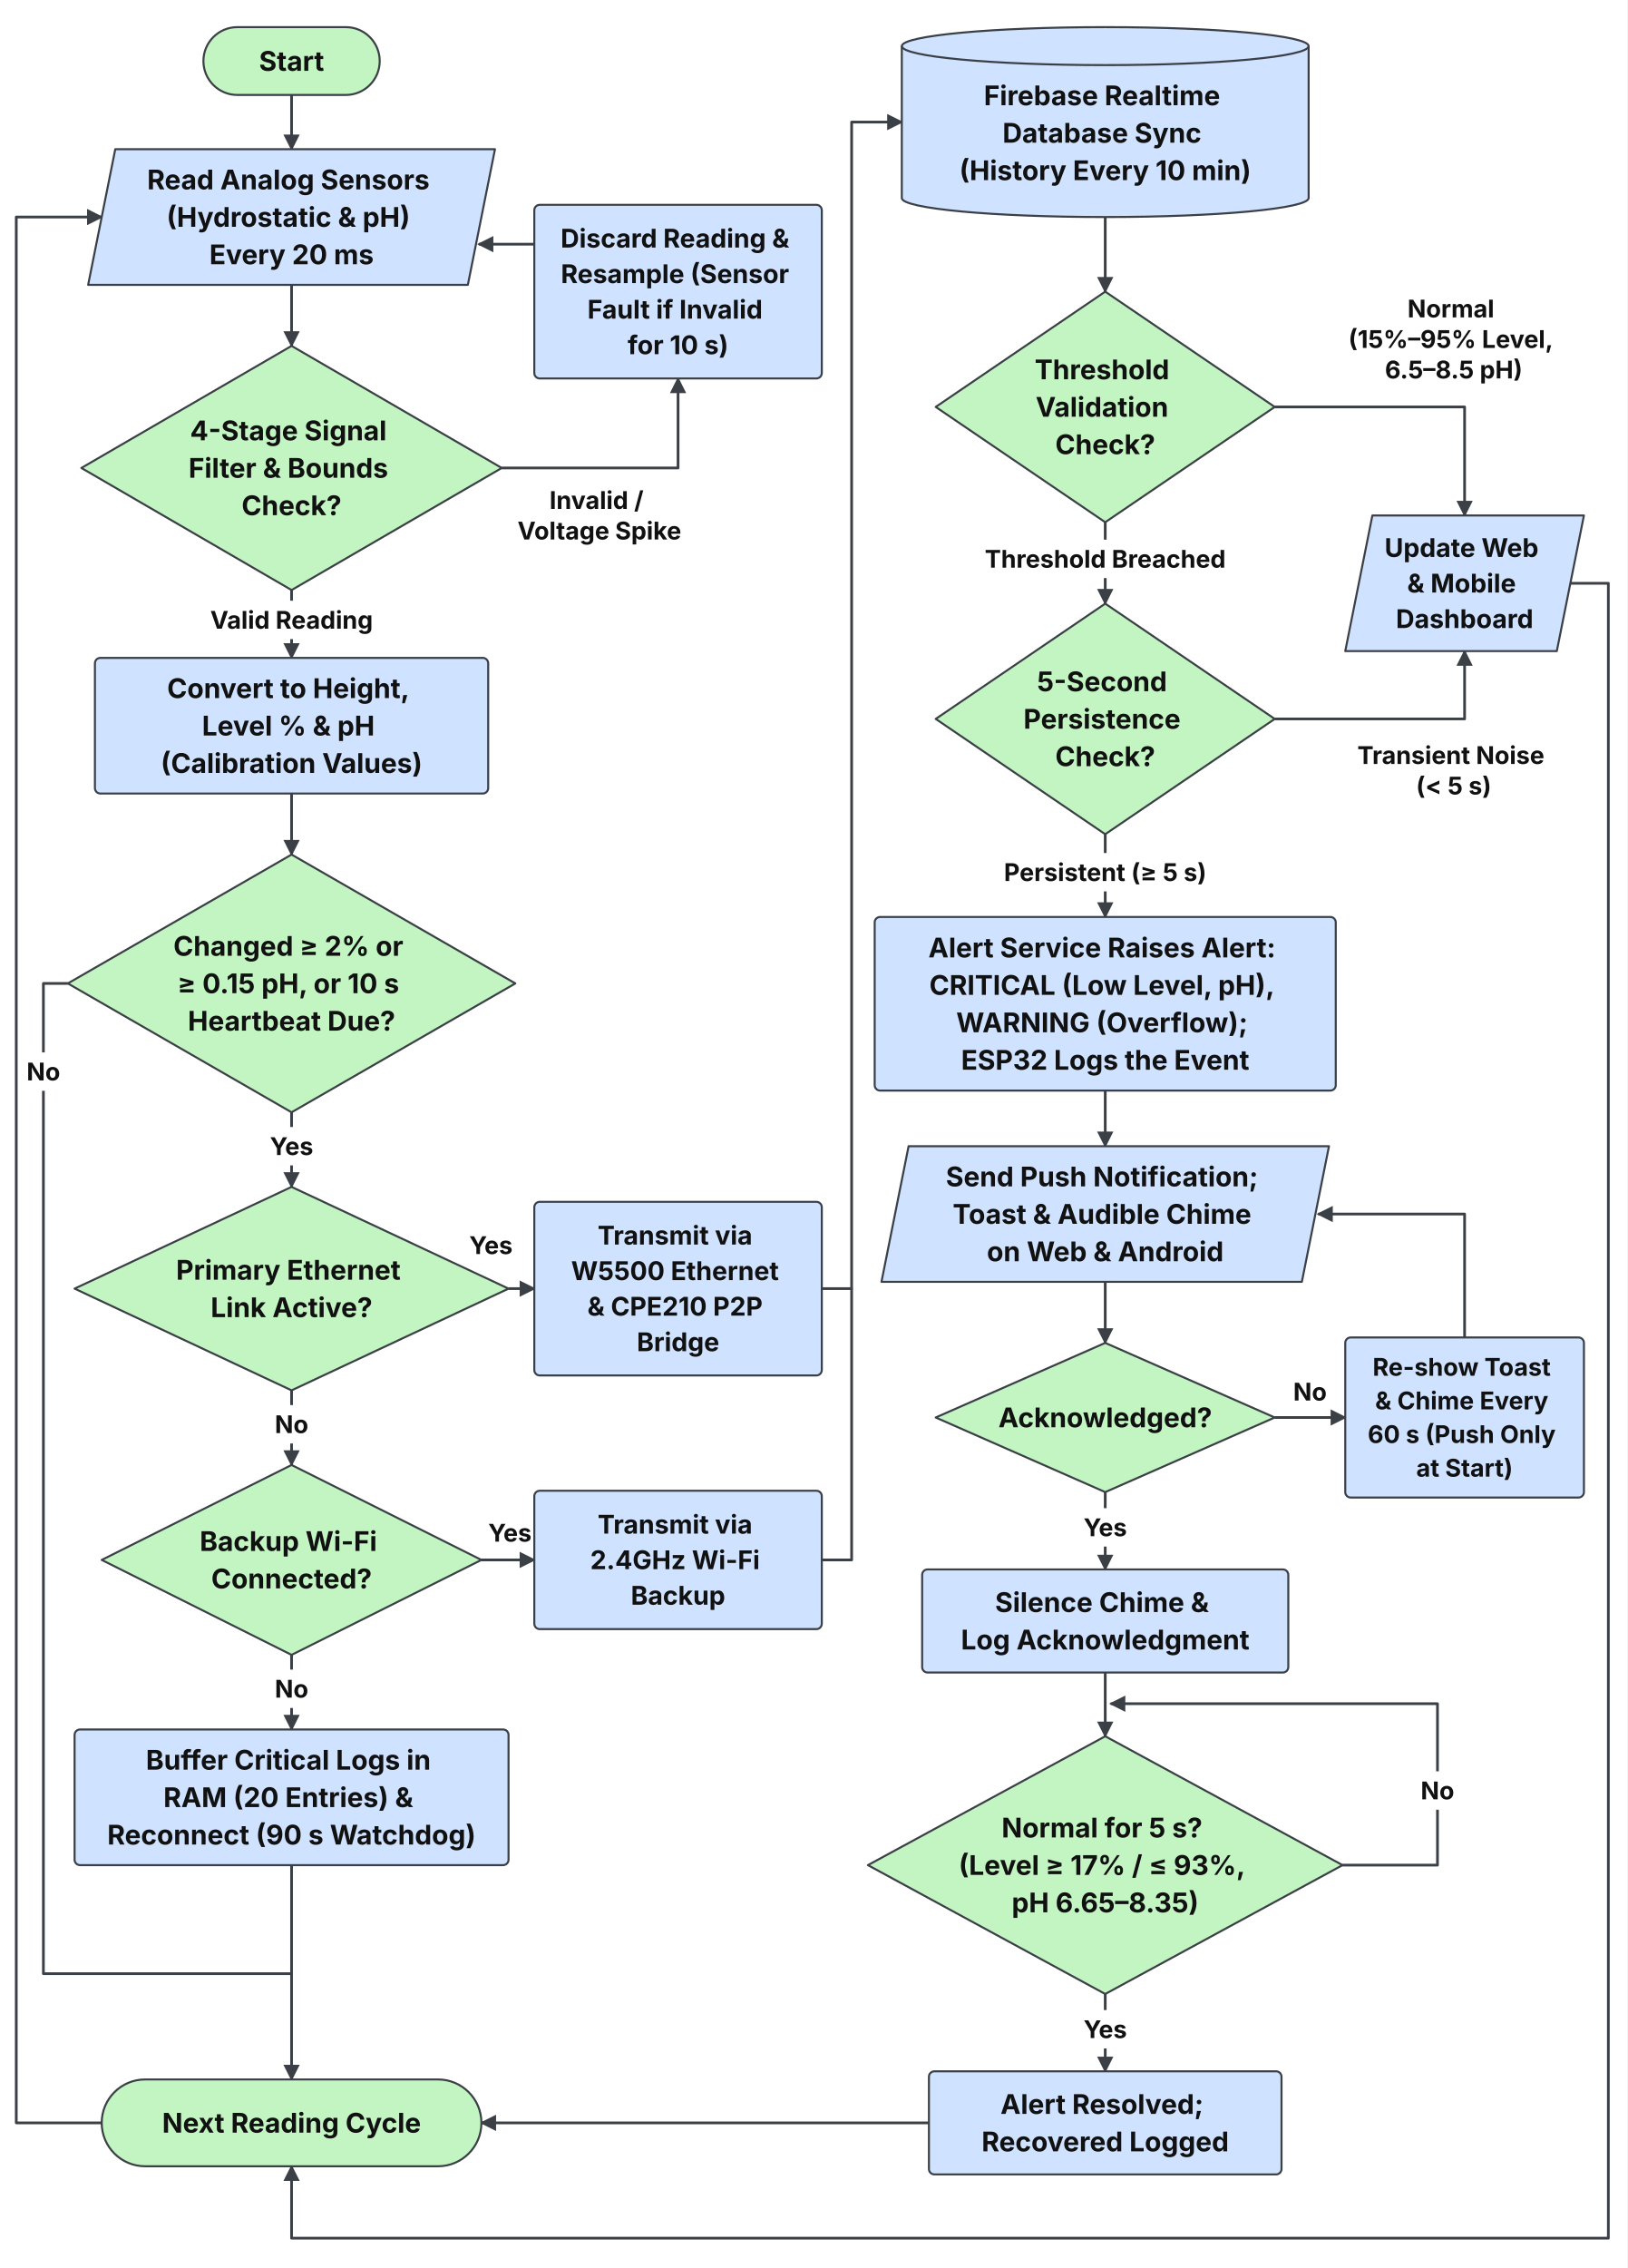
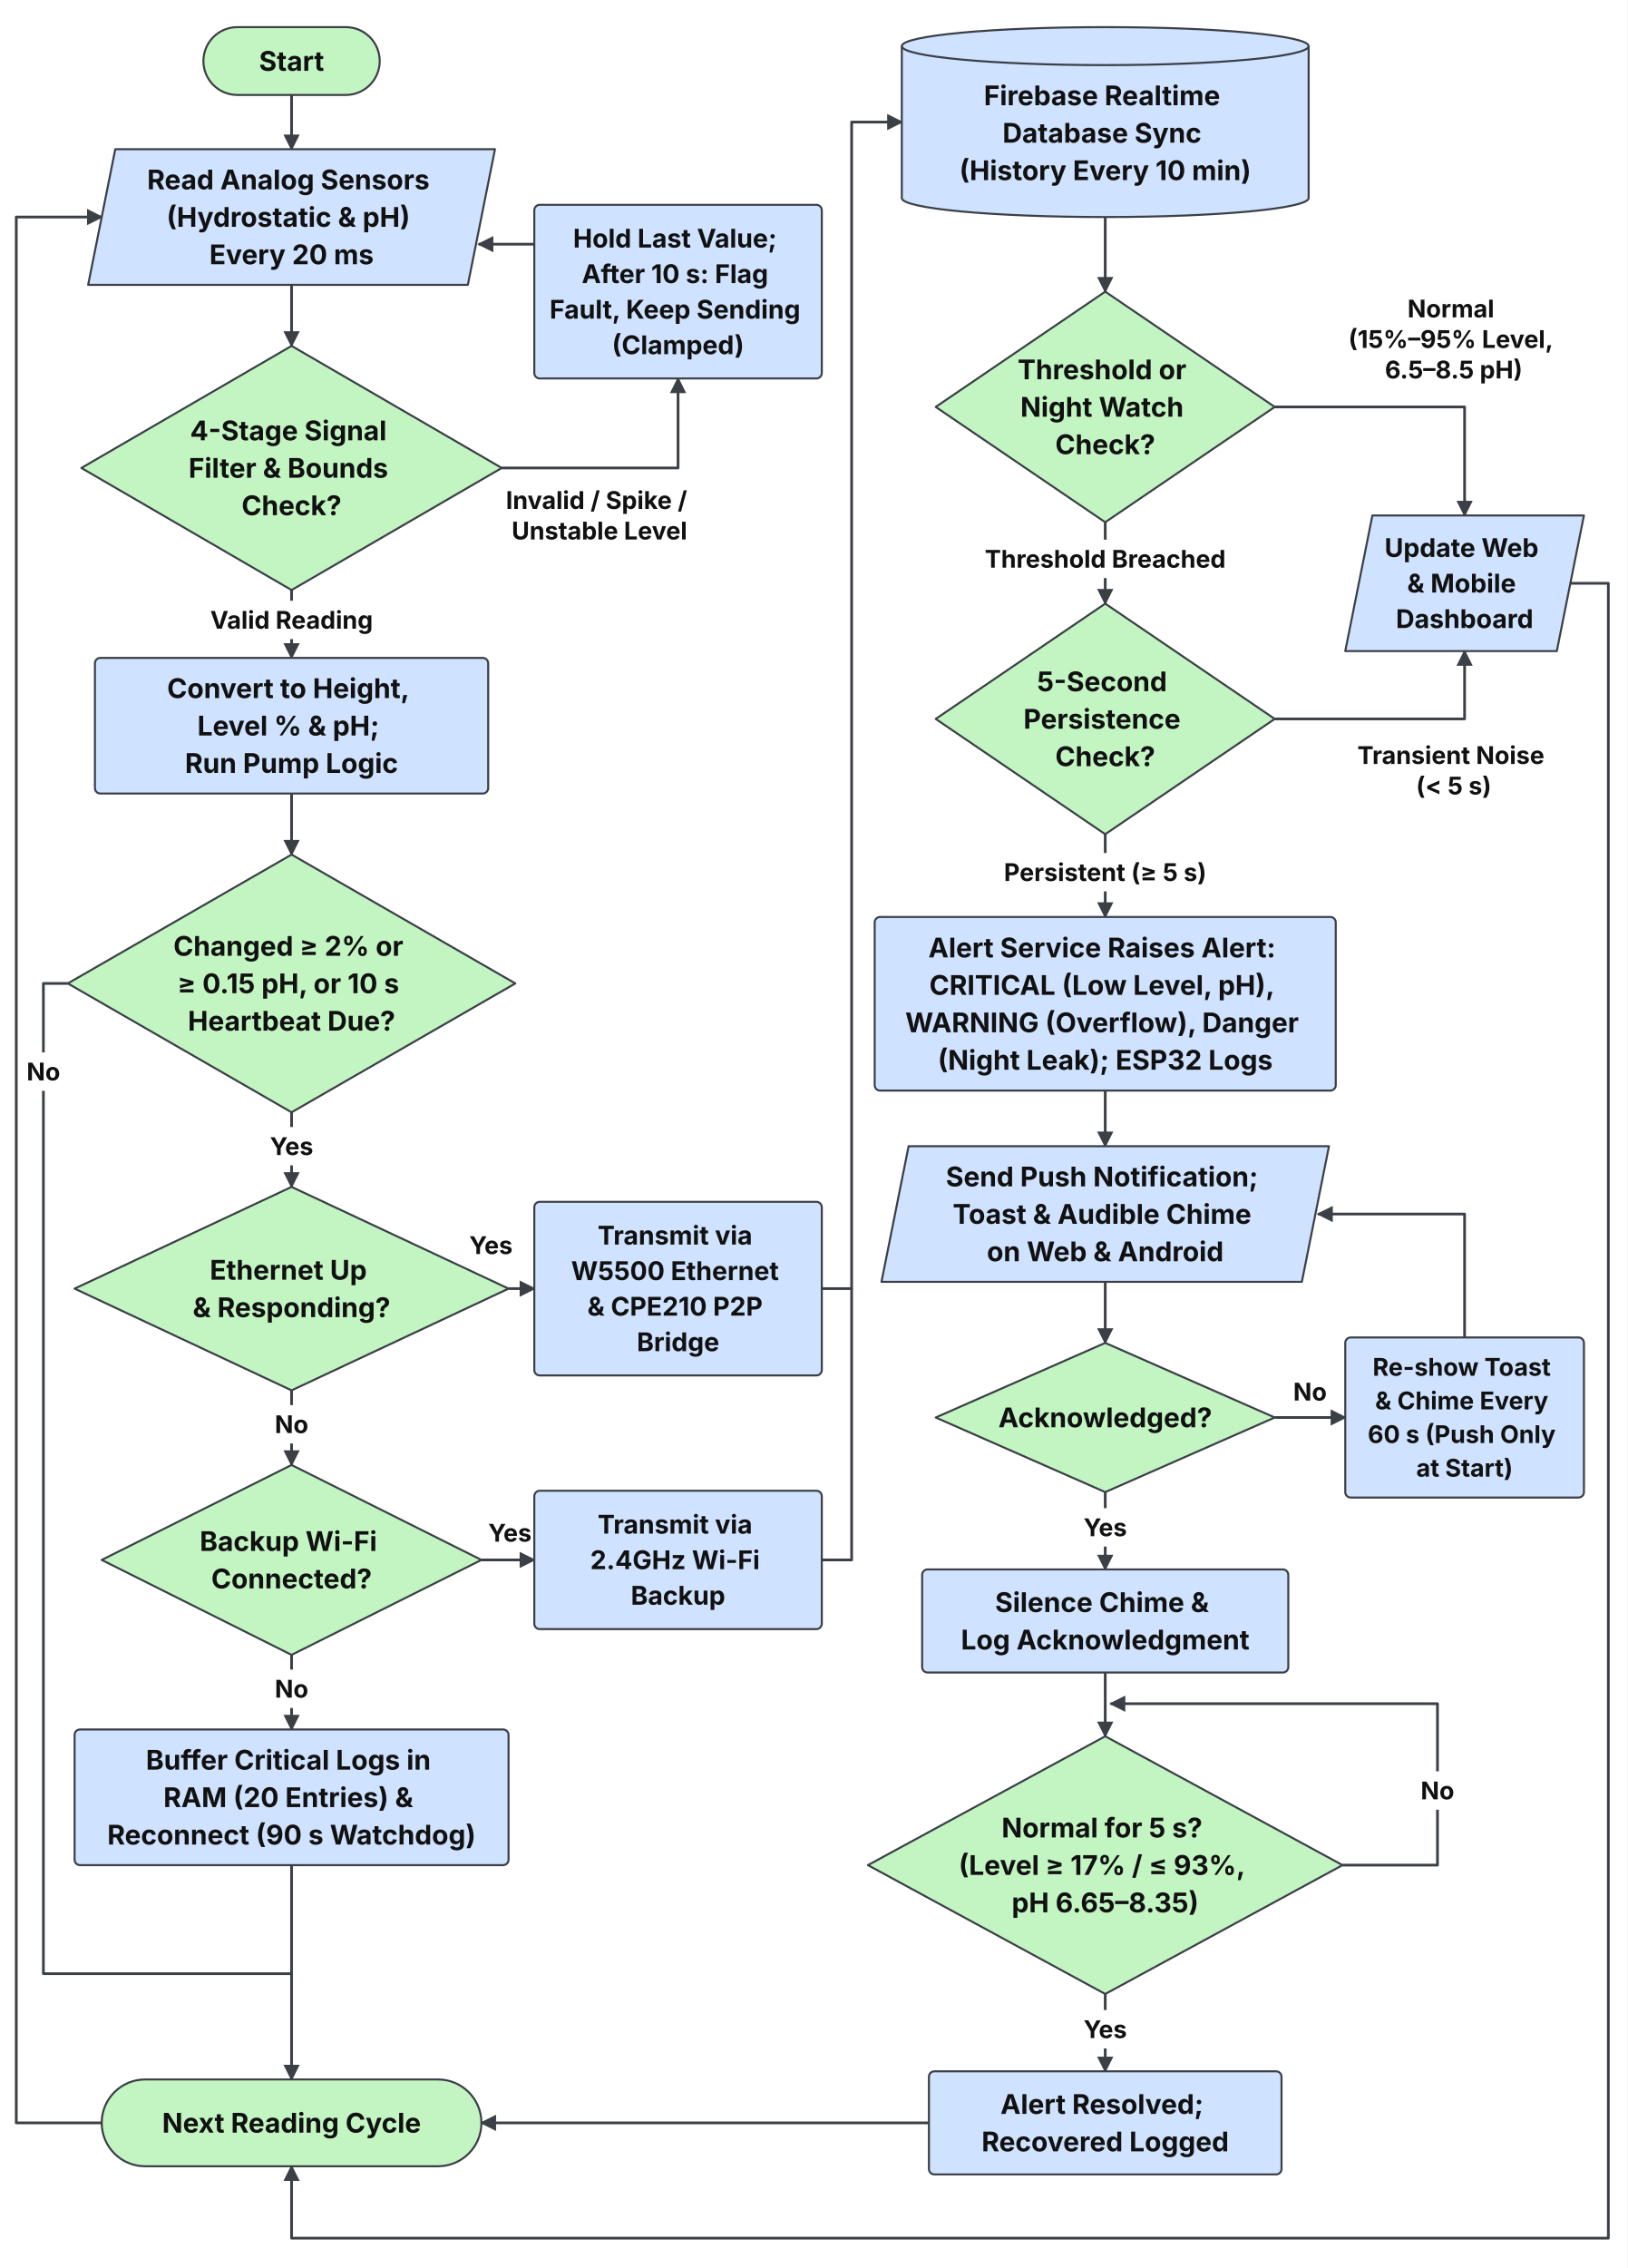
<svg xmlns="http://www.w3.org/2000/svg" width="1200" height="1672" viewBox="0 0 1200 1672">
  <rect width="1200" height="1672" fill="#FFFFFF" />
  <defs>
    <marker id="ah" viewBox="0 0 10 10" refX="9" refY="5" markerWidth="6" markerHeight="6" orient="auto-start-reverse">
      <path d="M0,0 L10,5 L0,10 z" fill="#3B3F46" />
    </marker>
    <marker id="ahs" viewBox="0 0 10 10" refX="9" refY="5" markerWidth="9" markerHeight="9" orient="auto-start-reverse">
      <path d="M0,0 L10,5 L0,10 z" fill="#3B3F46" />
    </marker>
  </defs>
  <polyline points="215,70 215,110" fill="none" stroke="#3B3F46" stroke-width="2" stroke-linejoin="round" marker-end="url(#ah)" />
  <polyline points="215,210 215,255" fill="none" stroke="#3B3F46" stroke-width="2" stroke-linejoin="round" marker-end="url(#ah)" />
  <polyline points="370,345 500,345 500,279" fill="none" stroke="#3B3F46" stroke-width="2" stroke-linejoin="round" marker-end="url(#ah)" />
  <polyline points="394,180 353,180" fill="none" stroke="#3B3F46" stroke-width="2" stroke-linejoin="round" marker-end="url(#ah)" />
  <polyline points="215,435 215,485" fill="none" stroke="#3B3F46" stroke-width="2" stroke-linejoin="round" marker-end="url(#ah)" />
  <polyline points="215,585 215,630" fill="none" stroke="#3B3F46" stroke-width="2" stroke-linejoin="round" marker-end="url(#ah)" />
  <polyline points="50,725 32,725 32,1455 215,1455" fill="none" stroke="#3B3F46" stroke-width="2" stroke-linejoin="round" />
  <polyline points="215,820 215,875" fill="none" stroke="#3B3F46" stroke-width="2" stroke-linejoin="round" marker-end="url(#ah)" />
  <polyline points="375,950 394,950" fill="none" stroke="#3B3F46" stroke-width="2" stroke-linejoin="round" marker-end="url(#ah)" />
  <polyline points="215,1025 215,1080" fill="none" stroke="#3B3F46" stroke-width="2" stroke-linejoin="round" marker-end="url(#ah)" />
  <polyline points="355,1150 394,1150" fill="none" stroke="#3B3F46" stroke-width="2" stroke-linejoin="round" marker-end="url(#ah)" />
  <polyline points="215,1220 215,1275" fill="none" stroke="#3B3F46" stroke-width="2" stroke-linejoin="round" marker-end="url(#ah)" />
  <polyline points="215,1375 215,1533" fill="none" stroke="#3B3F46" stroke-width="2" stroke-linejoin="round" marker-end="url(#ah)" />
  <polyline points="75,1565 12,1565 12,160 75,160" fill="none" stroke="#3B3F46" stroke-width="2" stroke-linejoin="round" marker-end="url(#ah)" />
  <polyline points="606,1150 628,1150 628,950" fill="none" stroke="#3B3F46" stroke-width="2" stroke-linejoin="round" />
  <polyline points="606,950 628,950 628,90 665,90" fill="none" stroke="#3B3F46" stroke-width="2" stroke-linejoin="round" marker-end="url(#ah)" />
  <polyline points="815,160 815,215" fill="none" stroke="#3B3F46" stroke-width="2" stroke-linejoin="round" marker-end="url(#ah)" />
  <polyline points="940,300 1080,300 1080,380" fill="none" stroke="#3B3F46" stroke-width="2" stroke-linejoin="round" marker-end="url(#ah)" />
  <polyline points="815,385 815,445" fill="none" stroke="#3B3F46" stroke-width="2" stroke-linejoin="round" marker-end="url(#ah)" />
  <polyline points="940,530 1080,530 1080,480" fill="none" stroke="#3B3F46" stroke-width="2" stroke-linejoin="round" marker-end="url(#ah)" />
  <polyline points="1158,430 1186,430 1186,1650 215,1650 215,1597" fill="none" stroke="#3B3F46" stroke-width="2" stroke-linejoin="round" marker-end="url(#ah)" />
  <polyline points="815,615 815,676" fill="none" stroke="#3B3F46" stroke-width="2" stroke-linejoin="round" marker-end="url(#ah)" />
  <polyline points="815,804 815,845" fill="none" stroke="#3B3F46" stroke-width="2" stroke-linejoin="round" marker-end="url(#ah)" />
  <polyline points="815,945 815,990" fill="none" stroke="#3B3F46" stroke-width="2" stroke-linejoin="round" marker-end="url(#ah)" />
  <polyline points="940,1045 992,1045" fill="none" stroke="#3B3F46" stroke-width="2" stroke-linejoin="round" marker-end="url(#ah)" />
  <polyline points="1080,986 1080,895 972,895" fill="none" stroke="#3B3F46" stroke-width="2" stroke-linejoin="round" marker-end="url(#ah)" />
  <polyline points="815,1100 815,1157" fill="none" stroke="#3B3F46" stroke-width="2" stroke-linejoin="round" marker-end="url(#ah)" />
  <polyline points="815,1233 815,1280" fill="none" stroke="#3B3F46" stroke-width="2" stroke-linejoin="round" marker-end="url(#ah)" />
  <polyline points="990,1375 1060,1375 1060,1256 819,1256" fill="none" stroke="#3B3F46" stroke-width="2" stroke-linejoin="round" marker-end="url(#ah)" />
  <polyline points="815,1470 815,1527" fill="none" stroke="#3B3F46" stroke-width="2" stroke-linejoin="round" marker-end="url(#ah)" />
  <polyline points="685,1565 355,1565" fill="none" stroke="#3B3F46" stroke-width="2" stroke-linejoin="round" marker-end="url(#ah)" />
  <text x="442" y="375.2" font-family="Inter, 'Segoe UI', Arial, sans-serif" font-size="18" font-weight="700" text-anchor="middle" fill="#111111">
-     <tspan x="442" dy="0">Invalid /</tspan>
-     <tspan x="442" dy="22.5">Voltage Spike</tspan>
+     <tspan x="442" dy="0">Invalid / Spike /</tspan>
+     <tspan x="442" dy="22.5">Unstable Level</tspan>
  </text>
  <rect x="143.14" y="442.85" width="143.72" height="28.3" fill="#FFFFFF" />
  <text x="215" y="463.5" font-family="Inter, 'Segoe UI', Arial, sans-serif" font-size="18" font-weight="700" text-anchor="middle" fill="#111111">
    <tspan x="215" dy="0">Valid Reading</tspan>
  </text>
  <rect x="17.56" y="775.85" width="28.88" height="28.3" fill="#FFFFFF" />
  <text x="32" y="796.5" font-family="Inter, 'Segoe UI', Arial, sans-serif" font-size="18" font-weight="700" text-anchor="middle" fill="#111111">
    <tspan x="32" dy="0">No</tspan>
  </text>
  <rect x="195.34" y="830.85" width="39.32" height="28.3" fill="#FFFFFF" />
  <text x="215" y="851.5" font-family="Inter, 'Segoe UI', Arial, sans-serif" font-size="18" font-weight="700" text-anchor="middle" fill="#111111">
    <tspan x="215" dy="0">Yes</tspan>
  </text>
  <text x="362" y="924.5" font-family="Inter, 'Segoe UI', Arial, sans-serif" font-size="18" font-weight="700" text-anchor="middle" fill="#111111">
    <tspan x="362" dy="0">Yes</tspan>
  </text>
  <rect x="200.56" y="1035.85" width="28.88" height="28.3" fill="#FFFFFF" />
  <text x="215" y="1056.5" font-family="Inter, 'Segoe UI', Arial, sans-serif" font-size="18" font-weight="700" text-anchor="middle" fill="#111111">
    <tspan x="215" dy="0">No</tspan>
  </text>
  <text x="376" y="1136.5" font-family="Inter, 'Segoe UI', Arial, sans-serif" font-size="18" font-weight="700" text-anchor="middle" fill="#111111">
    <tspan x="376" dy="0">Yes</tspan>
  </text>
  <rect x="200.56" y="1230.85" width="28.88" height="28.3" fill="#FFFFFF" />
  <text x="215" y="1251.5" font-family="Inter, 'Segoe UI', Arial, sans-serif" font-size="18" font-weight="700" text-anchor="middle" fill="#111111">
    <tspan x="215" dy="0">No</tspan>
  </text>
  <text x="1072" y="234.0" font-family="Inter, 'Segoe UI', Arial, sans-serif" font-size="18" font-weight="700" text-anchor="middle" fill="#111111">
    <tspan x="1072" dy="0">Normal</tspan>
    <tspan x="1072" dy="22.5">(15%–95% Level,</tspan>
    <tspan x="1072" dy="22.5">6.5–8.5 pH)</tspan>
  </text>
  <rect x="717.04" y="397.85" width="195.92" height="28.3" fill="#FFFFFF" />
  <text x="815" y="418.5" font-family="Inter, 'Segoe UI', Arial, sans-serif" font-size="18" font-weight="700" text-anchor="middle" fill="#111111">
    <tspan x="815" dy="0">Threshold Breached</tspan>
  </text>
  <text x="1072" y="563.2" font-family="Inter, 'Segoe UI', Arial, sans-serif" font-size="18" font-weight="700" text-anchor="middle" fill="#111111">
    <tspan x="1072" dy="0">Transient Noise</tspan>
    <tspan x="1072" dy="22.5">(&lt; 5 s)</tspan>
  </text>
  <rect x="717.04" y="628.85" width="195.92" height="28.3" fill="#FFFFFF" />
  <text x="815" y="649.5" font-family="Inter, 'Segoe UI', Arial, sans-serif" font-size="18" font-weight="700" text-anchor="middle" fill="#111111">
    <tspan x="815" dy="0">Persistent (≥ 5 s)</tspan>
  </text>
  <text x="966" y="1032.5" font-family="Inter, 'Segoe UI', Arial, sans-serif" font-size="18" font-weight="700" text-anchor="middle" fill="#111111">
    <tspan x="966" dy="0">No</tspan>
  </text>
  <rect x="795.34" y="1111.85" width="39.32" height="28.3" fill="#FFFFFF" />
  <text x="815" y="1132.5" font-family="Inter, 'Segoe UI', Arial, sans-serif" font-size="18" font-weight="700" text-anchor="middle" fill="#111111">
    <tspan x="815" dy="0">Yes</tspan>
  </text>
  <rect x="1045.56" y="1305.85" width="28.88" height="28.3" fill="#FFFFFF" />
  <text x="1060" y="1326.5" font-family="Inter, 'Segoe UI', Arial, sans-serif" font-size="18" font-weight="700" text-anchor="middle" fill="#111111">
    <tspan x="1060" dy="0">No</tspan>
  </text>
  <rect x="795.34" y="1481.85" width="39.32" height="28.3" fill="#FFFFFF" />
  <text x="815" y="1502.5" font-family="Inter, 'Segoe UI', Arial, sans-serif" font-size="18" font-weight="700" text-anchor="middle" fill="#111111">
    <tspan x="815" dy="0">Yes</tspan>
  </text>
  <rect x="150" y="20" width="130" height="50" rx="25" fill="#C3F5C3" stroke="#3B3F46" stroke-width="1.5" />
  <text x="215" y="52.2" font-family="Inter, 'Segoe UI', Arial, sans-serif" font-size="20" font-weight="700" text-anchor="middle" fill="#111111">
    <tspan x="215" dy="0">Start</tspan>
  </text>
  <polygon points="85,110 365,110 345,210 65,210" fill="#CFE2FF" stroke="#3B3F46" stroke-width="1.5" stroke-linejoin="round" />
  <text x="215" y="139.6" font-family="Inter, 'Segoe UI', Arial, sans-serif" font-size="20" font-weight="700" text-anchor="middle" fill="#111111">
    <tspan x="215" dy="0">Read Analog Sensors</tspan>
    <tspan x="215" dy="27.6">(Hydrostatic &amp; pH)</tspan>
    <tspan x="215" dy="27.6">Every 20 ms</tspan>
  </text>
  <polygon points="215,255 370,345 215,435 60,345" fill="#C3F5C3" stroke="#3B3F46" stroke-width="1.5" stroke-linejoin="round" />
  <text x="215" y="324.6" font-family="Inter, 'Segoe UI', Arial, sans-serif" font-size="20" font-weight="700" text-anchor="middle" fill="#111111">
    <tspan x="215" dy="0">4-Stage Signal</tspan>
    <tspan x="215" dy="27.6">Filter &amp; Bounds</tspan>
    <tspan x="215" dy="27.6">Check?</tspan>
  </text>
  <rect x="394" y="151" width="212" height="128" rx="4" fill="#CFE2FF" stroke="#3B3F46" stroke-width="1.5" />
  <text x="500" y="182.5" font-family="Inter, 'Segoe UI', Arial, sans-serif" font-size="19" font-weight="700" text-anchor="middle" fill="#111111">
-     <tspan x="500" dy="0">Discard Reading &amp;</tspan>
-     <tspan x="500" dy="26.2">Resample (Sensor</tspan>
-     <tspan x="500" dy="26.2">Fault if Invalid</tspan>
-     <tspan x="500" dy="26.2">for 10 s)</tspan>
+     <tspan x="500" dy="0">Hold Last Value;</tspan>
+     <tspan x="500" dy="26.2">After 10 s: Flag</tspan>
+     <tspan x="500" dy="26.2">Fault, Keep Sending</tspan>
+     <tspan x="500" dy="26.2">(Clamped)</tspan>
  </text>
  <rect x="70" y="485" width="290" height="100" rx="4" fill="#CFE2FF" stroke="#3B3F46" stroke-width="1.5" />
  <text x="215" y="514.6" font-family="Inter, 'Segoe UI', Arial, sans-serif" font-size="20" font-weight="700" text-anchor="middle" fill="#111111">
    <tspan x="215" dy="0">Convert to Height,</tspan>
-     <tspan x="215" dy="27.6">Level % &amp; pH</tspan>
-     <tspan x="215" dy="27.6">(Calibration Values)</tspan>
+     <tspan x="215" dy="27.6">Level % &amp; pH;</tspan>
+     <tspan x="215" dy="27.6">Run Pump Logic</tspan>
  </text>
  <polygon points="215,630 380,725 215,820 50,725" fill="#C3F5C3" stroke="#3B3F46" stroke-width="1.5" stroke-linejoin="round" />
  <text x="215" y="704.6" font-family="Inter, 'Segoe UI', Arial, sans-serif" font-size="20" font-weight="700" text-anchor="middle" fill="#111111">
    <tspan x="215" dy="0">Changed ≥ 2% or</tspan>
    <tspan x="215" dy="27.6">≥ 0.15 pH, or 10 s</tspan>
    <tspan x="215" dy="27.6">Heartbeat Due?</tspan>
  </text>
  <polygon points="215,875 375,950 215,1025 55,950" fill="#C3F5C3" stroke="#3B3F46" stroke-width="1.5" stroke-linejoin="round" />
  <text x="215" y="943.4" font-family="Inter, 'Segoe UI', Arial, sans-serif" font-size="20" font-weight="700" text-anchor="middle" fill="#111111">
-     <tspan x="215" dy="0">Primary Ethernet</tspan>
-     <tspan x="215" dy="27.6">Link Active?</tspan>
+     <tspan x="215" dy="0">Ethernet Up</tspan>
+     <tspan x="215" dy="27.6">&amp; Responding?</tspan>
  </text>
  <rect x="394" y="886" width="212" height="128" rx="4" fill="#CFE2FF" stroke="#3B3F46" stroke-width="1.5" />
  <text x="500" y="917.5" font-family="Inter, 'Segoe UI', Arial, sans-serif" font-size="19" font-weight="700" text-anchor="middle" fill="#111111">
    <tspan x="500" dy="0">Transmit via</tspan>
    <tspan x="500" dy="26.2">W5500 Ethernet</tspan>
    <tspan x="500" dy="26.2">&amp; CPE210 P2P</tspan>
    <tspan x="500" dy="26.2">Bridge</tspan>
  </text>
  <polygon points="215,1080 355,1150 215,1220 75,1150" fill="#C3F5C3" stroke="#3B3F46" stroke-width="1.5" stroke-linejoin="round" />
  <text x="215" y="1143.4" font-family="Inter, 'Segoe UI', Arial, sans-serif" font-size="20" font-weight="700" text-anchor="middle" fill="#111111">
    <tspan x="215" dy="0">Backup Wi-Fi</tspan>
    <tspan x="215" dy="27.6">Connected?</tspan>
  </text>
  <rect x="394" y="1099" width="212" height="102" rx="4" fill="#CFE2FF" stroke="#3B3F46" stroke-width="1.5" />
  <text x="500" y="1130.6" font-family="Inter, 'Segoe UI', Arial, sans-serif" font-size="19" font-weight="700" text-anchor="middle" fill="#111111">
    <tspan x="500" dy="0">Transmit via</tspan>
    <tspan x="500" dy="26.2">2.4GHz Wi-Fi</tspan>
    <tspan x="500" dy="26.2">Backup</tspan>
  </text>
  <rect x="55" y="1275" width="320" height="100" rx="4" fill="#CFE2FF" stroke="#3B3F46" stroke-width="1.5" />
  <text x="215" y="1304.6" font-family="Inter, 'Segoe UI', Arial, sans-serif" font-size="20" font-weight="700" text-anchor="middle" fill="#111111">
    <tspan x="215" dy="0">Buffer Critical Logs in</tspan>
    <tspan x="215" dy="27.6">RAM (20 Entries) &amp;</tspan>
    <tspan x="215" dy="27.6">Reconnect (90 s Watchdog)</tspan>
  </text>
  <rect x="75" y="1533" width="280" height="64" rx="32" fill="#C3F5C3" stroke="#3B3F46" stroke-width="1.5" />
  <text x="215" y="1572.2" font-family="Inter, 'Segoe UI', Arial, sans-serif" font-size="20" font-weight="700" text-anchor="middle" fill="#111111">
    <tspan x="215" dy="0">Next Reading Cycle</tspan>
  </text>
  <path d="M665,34 A150,14 0 0 1 965,34 L965,146 A150,14 0 0 1 665,146 Z" fill="#CFE2FF" stroke="#3B3F46" stroke-width="1.5" />
  <path d="M665,34 A150,14 0 0 0 965,34" fill="none" stroke="#3B3F46" stroke-width="1.5" />
  <text x="815" y="77.6" font-family="Inter, 'Segoe UI', Arial, sans-serif" font-size="20" font-weight="700" text-anchor="middle" fill="#111111">
    <tspan x="815" dy="0">Firebase Realtime</tspan>
    <tspan x="815" dy="27.6">Database Sync</tspan>
    <tspan x="815" dy="27.6">(History Every 10 min)</tspan>
  </text>
  <polygon points="815,215 940,300 815,385 690,300" fill="#C3F5C3" stroke="#3B3F46" stroke-width="1.5" stroke-linejoin="round" />
  <text x="815" y="279.6" font-family="Inter, 'Segoe UI', Arial, sans-serif" font-size="20" font-weight="700" text-anchor="middle" fill="#111111">
-     <tspan x="815" dy="0">Threshold</tspan>
-     <tspan x="815" dy="27.6">Validation</tspan>
+     <tspan x="815" dy="0">Threshold or</tspan>
+     <tspan x="815" dy="27.6">Night Watch</tspan>
    <tspan x="815" dy="27.6">Check?</tspan>
  </text>
  <polygon points="1012,380 1168,380 1148,480 992,480" fill="#CFE2FF" stroke="#3B3F46" stroke-width="1.5" stroke-linejoin="round" />
  <text x="1080" y="410.6" font-family="Inter, 'Segoe UI', Arial, sans-serif" font-size="19" font-weight="700" text-anchor="middle" fill="#111111">
    <tspan x="1080" dy="0">Update Web</tspan>
    <tspan x="1080" dy="26.2">&amp; Mobile</tspan>
    <tspan x="1080" dy="26.2">Dashboard</tspan>
  </text>
  <polygon points="815,445 940,530 815,615 690,530" fill="#C3F5C3" stroke="#3B3F46" stroke-width="1.5" stroke-linejoin="round" />
  <text x="815" y="509.6" font-family="Inter, 'Segoe UI', Arial, sans-serif" font-size="20" font-weight="700" text-anchor="middle" fill="#111111">
    <tspan x="815" dy="0">5-Second</tspan>
    <tspan x="815" dy="27.6">Persistence</tspan>
    <tspan x="815" dy="27.6">Check?</tspan>
  </text>
  <rect x="645" y="676" width="340" height="128" rx="4" fill="#CFE2FF" stroke="#3B3F46" stroke-width="1.5" />
  <text x="815" y="705.8" font-family="Inter, 'Segoe UI', Arial, sans-serif" font-size="20" font-weight="700" text-anchor="middle" fill="#111111">
    <tspan x="815" dy="0">Alert Service Raises Alert:</tspan>
    <tspan x="815" dy="27.6">CRITICAL (Low Level, pH),</tspan>
-     <tspan x="815" dy="27.6">WARNING (Overflow);</tspan>
-     <tspan x="815" dy="27.6">ESP32 Logs the Event</tspan>
+     <tspan x="815" dy="27.6">WARNING (Overflow), Danger</tspan>
+     <tspan x="815" dy="27.6">(Night Leak); ESP32 Logs</tspan>
  </text>
  <polygon points="670,845 980,845 960,945 650,945" fill="#CFE2FF" stroke="#3B3F46" stroke-width="1.5" stroke-linejoin="round" />
  <text x="815" y="874.6" font-family="Inter, 'Segoe UI', Arial, sans-serif" font-size="20" font-weight="700" text-anchor="middle" fill="#111111">
    <tspan x="815" dy="0">Send Push Notification;</tspan>
    <tspan x="815" dy="27.6">Toast &amp; Audible Chime</tspan>
    <tspan x="815" dy="27.6">on Web &amp; Android</tspan>
  </text>
  <polygon points="815,990 940,1045 815,1100 690,1045" fill="#C3F5C3" stroke="#3B3F46" stroke-width="1.5" stroke-linejoin="round" />
  <text x="815" y="1052.2" font-family="Inter, 'Segoe UI', Arial, sans-serif" font-size="20" font-weight="700" text-anchor="middle" fill="#111111">
    <tspan x="815" dy="0">Acknowledged?</tspan>
  </text>
  <rect x="992" y="986" width="176" height="118" rx="4" fill="#CFE2FF" stroke="#3B3F46" stroke-width="1.5" />
  <text x="1080" y="1014.2" font-family="Inter, 'Segoe UI', Arial, sans-serif" font-size="18" font-weight="700" text-anchor="middle" fill="#111111">
    <tspan x="1080" dy="0">Re-show Toast</tspan>
    <tspan x="1080" dy="24.8">&amp; Chime Every</tspan>
    <tspan x="1080" dy="24.8">60 s (Push Only</tspan>
    <tspan x="1080" dy="24.8">at Start)</tspan>
  </text>
  <rect x="680" y="1157" width="270" height="76" rx="4" fill="#CFE2FF" stroke="#3B3F46" stroke-width="1.5" />
  <text x="815" y="1188.4" font-family="Inter, 'Segoe UI', Arial, sans-serif" font-size="20" font-weight="700" text-anchor="middle" fill="#111111">
    <tspan x="815" dy="0">Silence Chime &amp;</tspan>
    <tspan x="815" dy="27.6">Log Acknowledgment</tspan>
  </text>
  <polygon points="815,1280 990,1375 815,1470 640,1375" fill="#C3F5C3" stroke="#3B3F46" stroke-width="1.5" stroke-linejoin="round" />
  <text x="815" y="1354.6" font-family="Inter, 'Segoe UI', Arial, sans-serif" font-size="20" font-weight="700" text-anchor="middle" fill="#111111">
    <tspan x="815" dy="0">Normal for 5 s?</tspan>
    <tspan x="815" dy="27.6">(Level ≥ 17% / ≤ 93%,</tspan>
    <tspan x="815" dy="27.6">pH 6.65–8.35)</tspan>
  </text>
  <rect x="685" y="1527" width="260" height="76" rx="4" fill="#CFE2FF" stroke="#3B3F46" stroke-width="1.5" />
  <text x="815" y="1558.4" font-family="Inter, 'Segoe UI', Arial, sans-serif" font-size="20" font-weight="700" text-anchor="middle" fill="#111111">
    <tspan x="815" dy="0">Alert Resolved;</tspan>
    <tspan x="815" dy="27.6">Recovered Logged</tspan>
  </text>
</svg>
